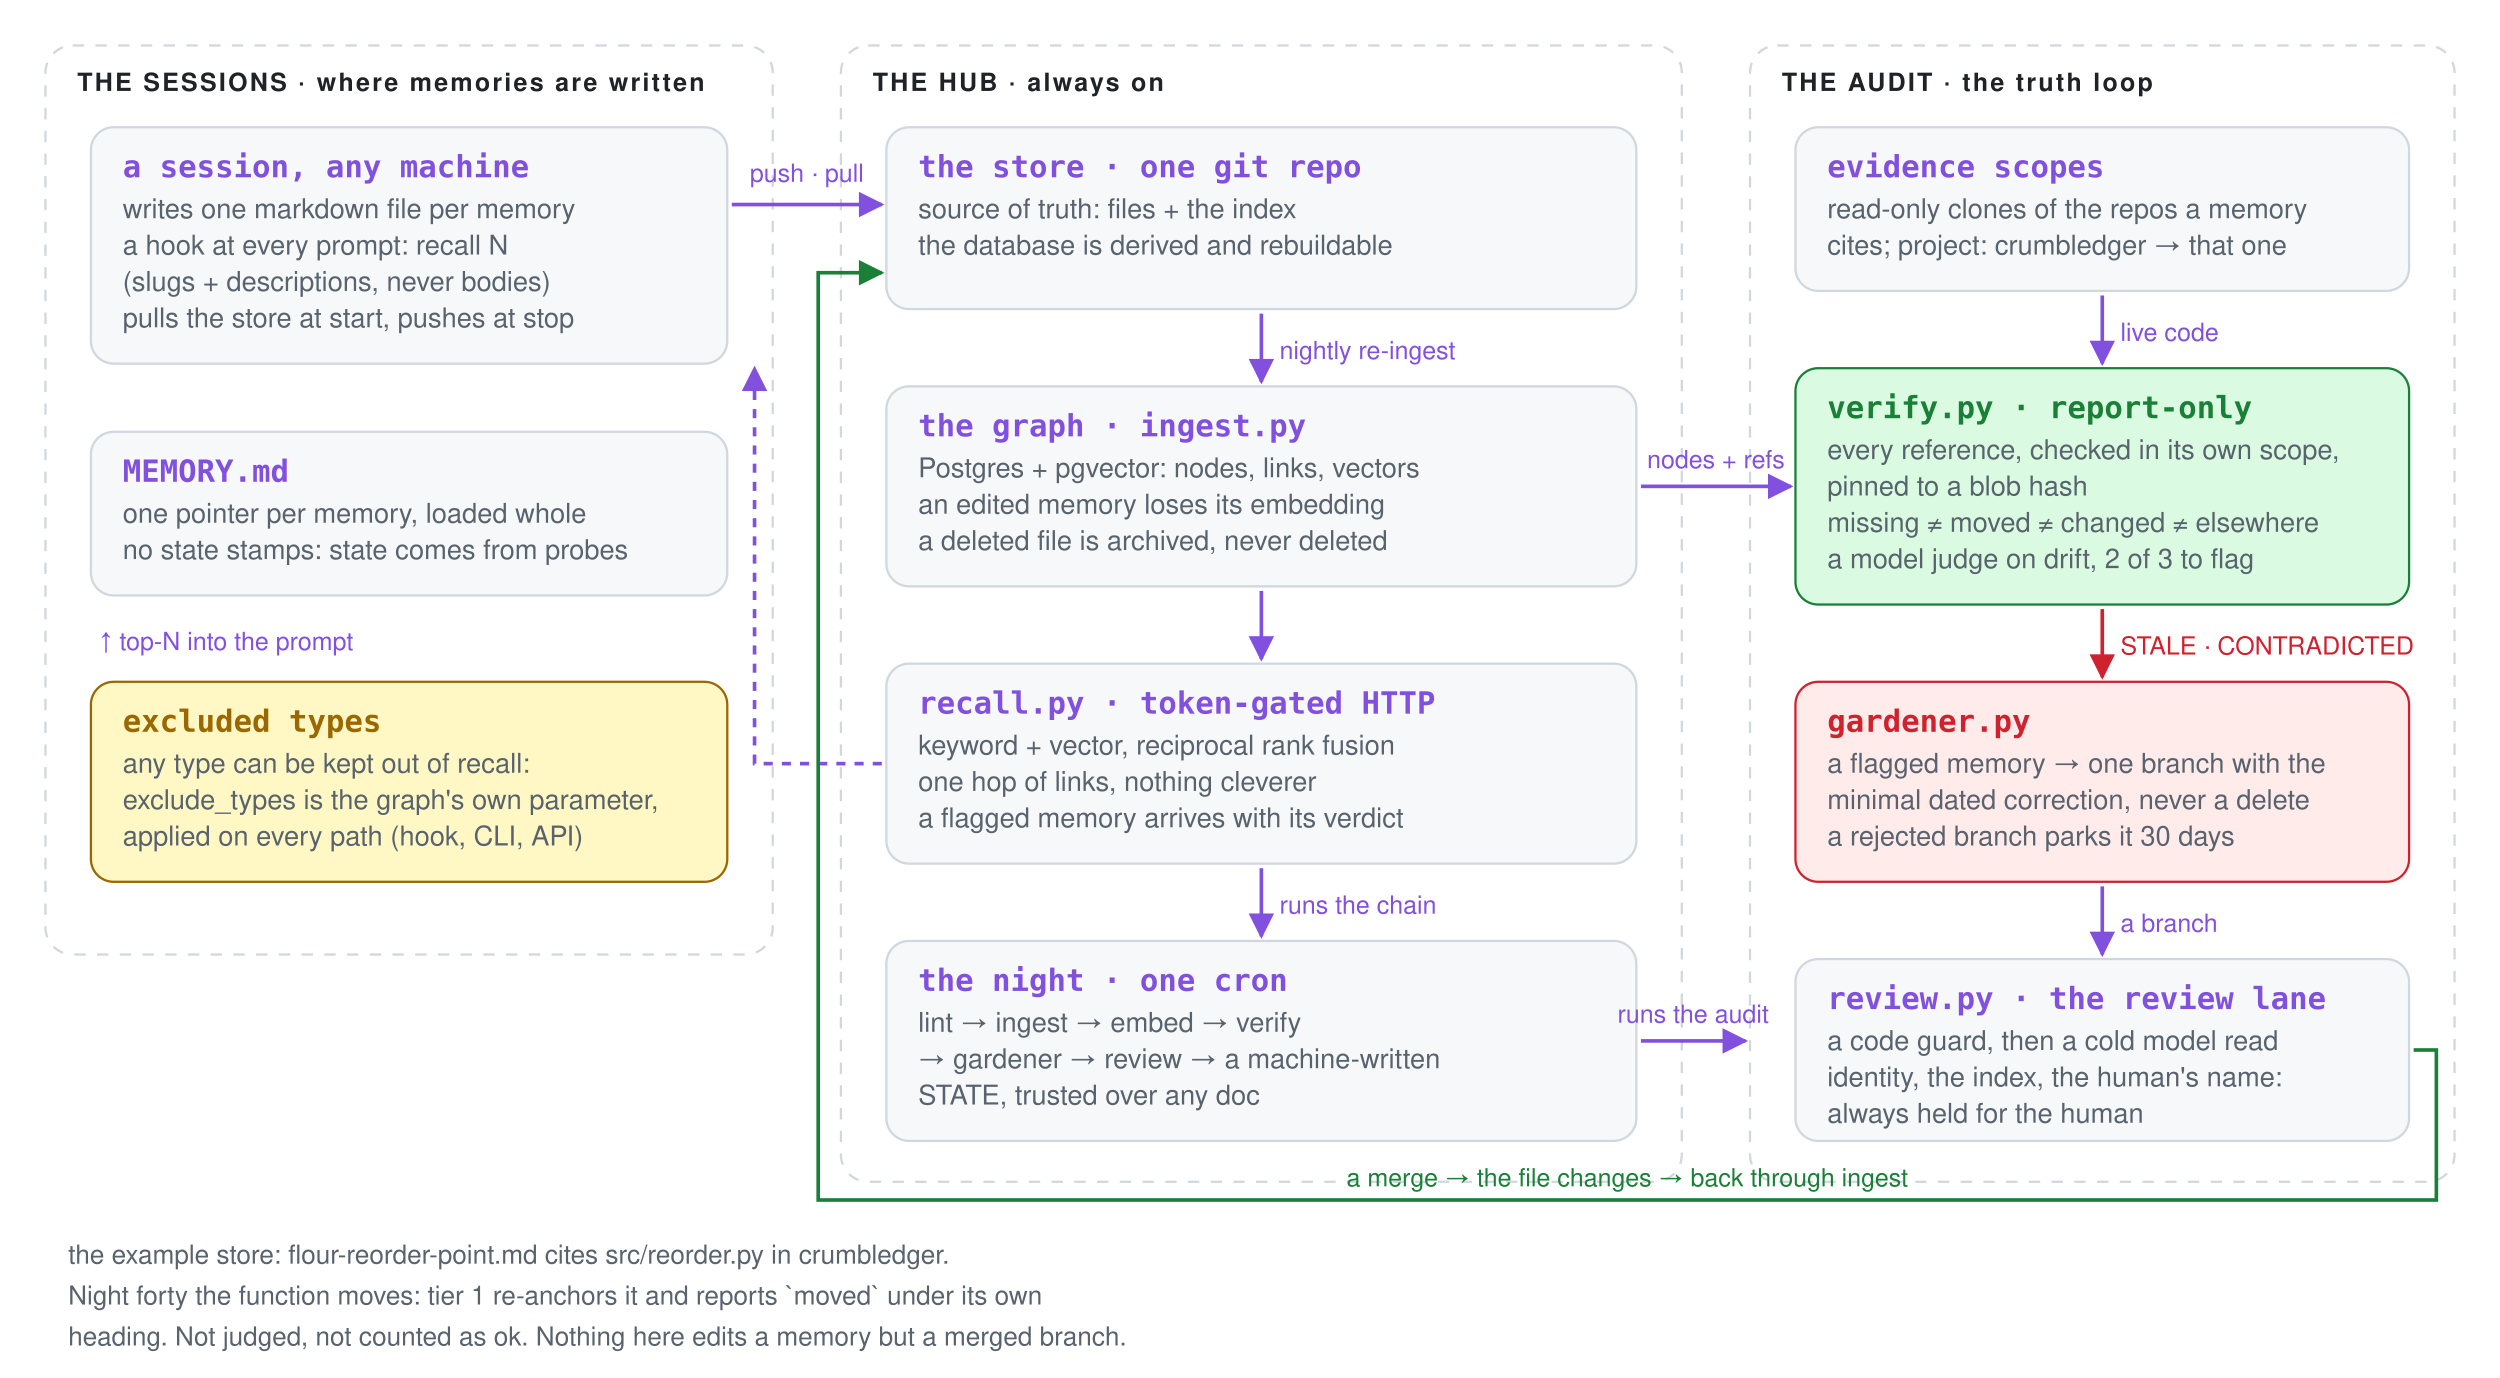
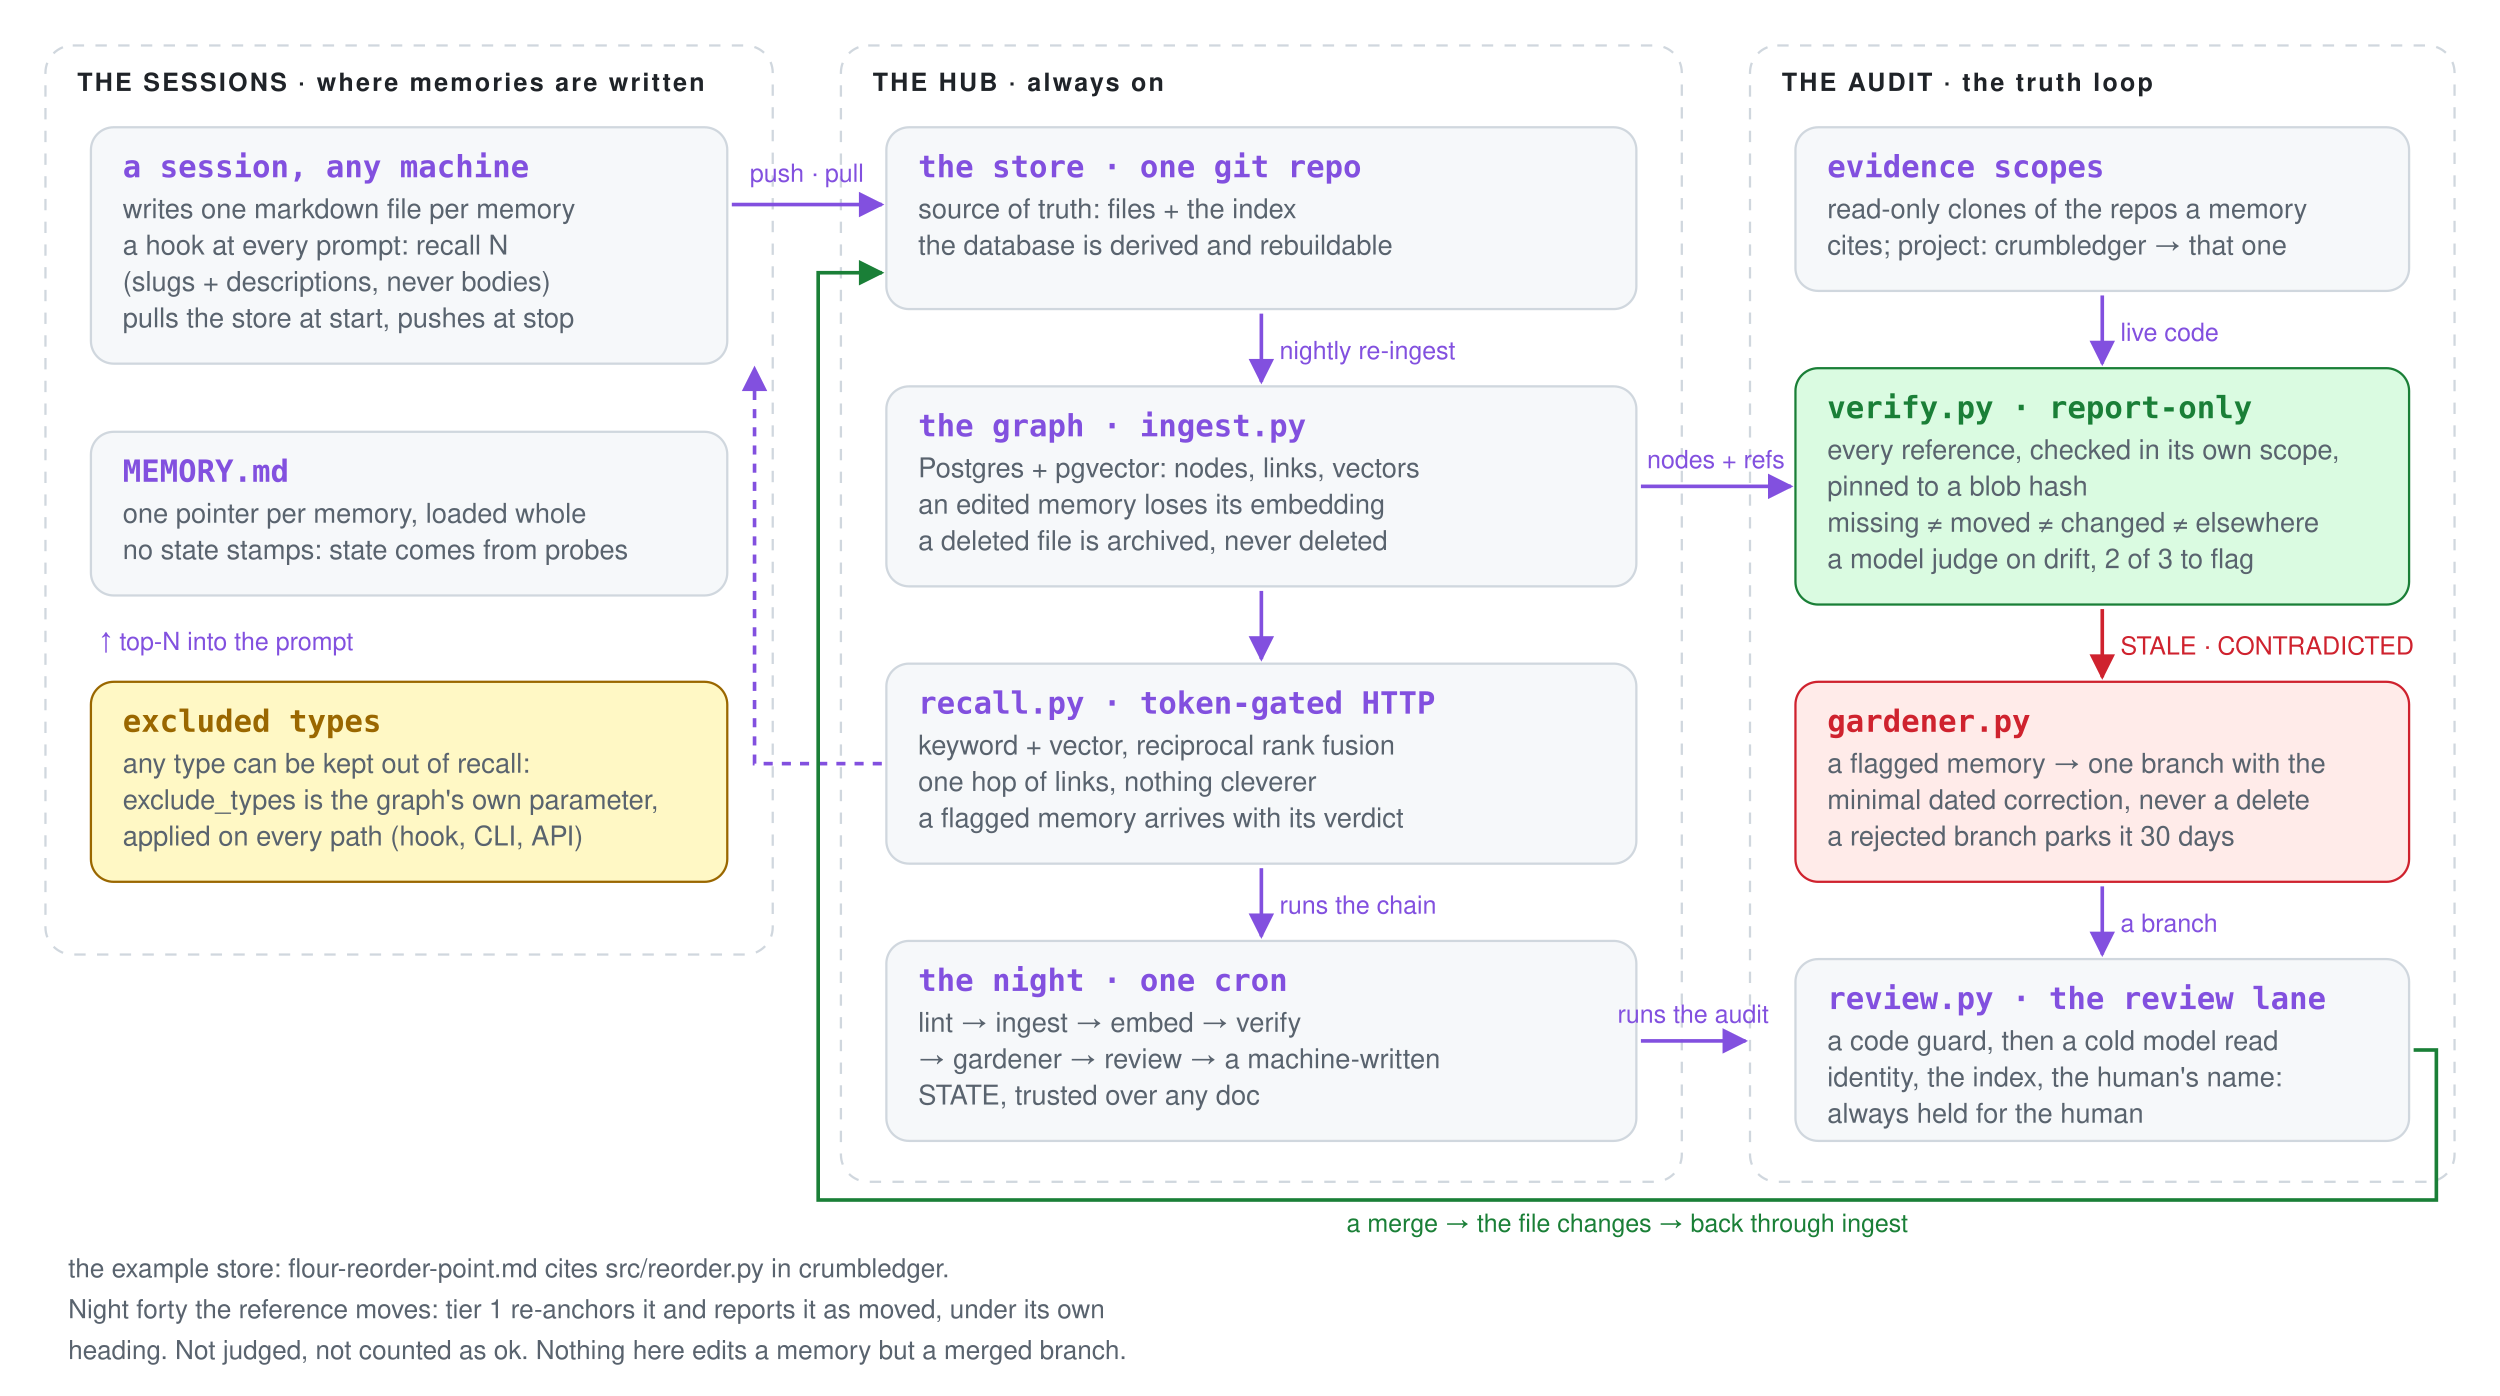
- <svg xmlns="http://www.w3.org/2000/svg" width="1100" height="606" viewBox="0 0 1100 606" role="img" aria-label="Every piece, on one map: sessions write files to one store; the hub ingests them into a graph and serves recall back; the Verifier checks every reference against read-only clones, the Gardener opens a branch, the review lane merges or holds, and the merged file comes back through ingest.">
+ <svg xmlns="http://www.w3.org/2000/svg" width="1100" height="614" viewBox="0 0 1100 614" role="img" aria-label="Every piece, on one map: sessions write files to one store; the hub ingests them into a graph and serves recall back; the Verifier checks every reference against read-only clones, the Gardener opens a branch, the review lane merges or holds, and the merged file comes back through ingest.">
  <style>text{font-family:-apple-system,BlinkMacSystemFont,"Segoe UI",Helvetica,Arial,sans-serif}.m{font-family:ui-monospace,SFMono-Regular,Menlo,Consolas,monospace}</style>
  <defs>
    <marker id="a" viewBox="0 0 10 10" refX="9" refY="5" markerWidth="7" markerHeight="7" orient="auto-start-reverse">
      <path d="M0 0 L10 5 L0 10 z" fill="#8250df" />
    </marker>
    <marker id="g" viewBox="0 0 10 10" refX="9" refY="5" markerWidth="7" markerHeight="7" orient="auto-start-reverse">
      <path d="M0 0 L10 5 L0 10 z" fill="#1a7f37" />
    </marker>
    <marker id="r" viewBox="0 0 10 10" refX="9" refY="5" markerWidth="7" markerHeight="7" orient="auto-start-reverse">
      <path d="M0 0 L10 5 L0 10 z" fill="#cf222e" />
    </marker>
  </defs>
  <rect x="20" y="20" width="320" height="400" rx="12" fill="none" stroke="#d0d7de" stroke-dasharray="5 5" />
  <text x="34" y="40" font-size="11" font-weight="600" fill="#1f2328" letter-spacing="1">THE SESSIONS · where memories are written</text>
  <rect x="370" y="20" width="370" height="500" rx="12" fill="none" stroke="#d0d7de" stroke-dasharray="5 5" />
  <text x="384" y="40" font-size="11" font-weight="600" fill="#1f2328" letter-spacing="1">THE HUB · always on</text>
  <rect x="770" y="20" width="310" height="500" rx="12" fill="none" stroke="#d0d7de" stroke-dasharray="5 5" />
  <text x="784" y="40" font-size="11" font-weight="600" fill="#1f2328" letter-spacing="1">THE AUDIT · the truth loop</text>
  <rect x="40" y="56" width="280" height="104" rx="10" fill="#f6f8fa" stroke="#d0d7de" />
  <text x="54" y="78" class="m" font-size="13.5" font-weight="600" fill="#8250df">a session, any machine</text>
  <text x="54" y="96" font-size="12" fill="#59636e">writes one markdown file per memory</text>
  <text x="54" y="112" font-size="12" fill="#59636e">a hook at every prompt: recall N</text>
  <text x="54" y="128" font-size="12" fill="#59636e">(slugs + descriptions, never bodies)</text>
  <text x="54" y="144" font-size="12" fill="#59636e">pulls the store at start, pushes at stop</text>
  <rect x="40" y="190" width="280" height="72" rx="10" fill="#f6f8fa" stroke="#d0d7de" />
  <text x="54" y="212" class="m" font-size="13.5" font-weight="600" fill="#8250df">MEMORY.md</text>
  <text x="54" y="230" font-size="12" fill="#59636e">one pointer per memory, loaded whole</text>
  <text x="54" y="246" font-size="12" fill="#59636e">no state stamps: state comes from probes</text>
  <rect x="40" y="300" width="280" height="88" rx="10" fill="#fff8c5" stroke="#9a6700" />
  <text x="54" y="322" class="m" font-size="13.5" font-weight="600" fill="#9a6700">excluded types</text>
  <text x="54" y="340" font-size="12" fill="#59636e">any type can be kept out of recall:</text>
  <text x="54" y="356" font-size="12" fill="#59636e">exclude_types is the graph's own parameter,</text>
  <text x="54" y="372" font-size="12" fill="#59636e">applied on every path (hook, CLI, API)</text>
  <rect x="390" y="56" width="330" height="80" rx="10" fill="#f6f8fa" stroke="#d0d7de" />
  <text x="404" y="78" class="m" font-size="13.5" font-weight="600" fill="#8250df">the store · one git repo</text>
  <text x="404" y="96" font-size="12" fill="#59636e">source of truth: files + the index</text>
  <text x="404" y="112" font-size="12" fill="#59636e">the database is derived and rebuildable</text>
  <rect x="390" y="170" width="330" height="88" rx="10" fill="#f6f8fa" stroke="#d0d7de" />
  <text x="404" y="192" class="m" font-size="13.5" font-weight="600" fill="#8250df">the graph · ingest.py</text>
  <text x="404" y="210" font-size="12" fill="#59636e">Postgres + pgvector: nodes, links, vectors</text>
  <text x="404" y="226" font-size="12" fill="#59636e">an edited memory loses its embedding</text>
  <text x="404" y="242" font-size="12" fill="#59636e">a deleted file is archived, never deleted</text>
  <rect x="390" y="292" width="330" height="88" rx="10" fill="#f6f8fa" stroke="#d0d7de" />
  <text x="404" y="314" class="m" font-size="13.5" font-weight="600" fill="#8250df">recall.py · token-gated HTTP</text>
  <text x="404" y="332" font-size="12" fill="#59636e">keyword + vector, reciprocal rank fusion</text>
  <text x="404" y="348" font-size="12" fill="#59636e">one hop of links, nothing cleverer</text>
  <text x="404" y="364" font-size="12" fill="#59636e">a flagged memory arrives with its verdict</text>
  <rect x="390" y="414" width="330" height="88" rx="10" fill="#f6f8fa" stroke="#d0d7de" />
  <text x="404" y="436" class="m" font-size="13.5" font-weight="600" fill="#8250df">the night · one cron</text>
  <text x="404" y="454" font-size="12" fill="#59636e">lint → ingest → embed → verify</text>
  <text x="404" y="470" font-size="12" fill="#59636e">→ gardener → review → a machine-written</text>
  <text x="404" y="486" font-size="12" fill="#59636e">STATE, trusted over any doc</text>
  <rect x="790" y="56" width="270" height="72" rx="10" fill="#f6f8fa" stroke="#d0d7de" />
  <text x="804" y="78" class="m" font-size="13.5" font-weight="600" fill="#8250df">evidence scopes</text>
  <text x="804" y="96" font-size="12" fill="#59636e">read-only clones of the repos a memory</text>
  <text x="804" y="112" font-size="12" fill="#59636e">cites; project: crumbledger → that one</text>
  <rect x="790" y="162" width="270" height="104" rx="10" fill="#dafbe1" stroke="#1a7f37" />
  <text x="804" y="184" class="m" font-size="13.5" font-weight="600" fill="#1a7f37">verify.py · report-only</text>
  <text x="804" y="202" font-size="12" fill="#59636e">every reference, checked in its own scope,</text>
  <text x="804" y="218" font-size="12" fill="#59636e">pinned to a blob hash</text>
  <text x="804" y="234" font-size="12" fill="#59636e">missing ≠ moved ≠ changed ≠ elsewhere</text>
  <text x="804" y="250" font-size="12" fill="#59636e">a model judge on drift, 2 of 3 to flag</text>
  <rect x="790" y="300" width="270" height="88" rx="10" fill="#ffebe9" stroke="#cf222e" />
  <text x="804" y="322" class="m" font-size="13.5" font-weight="600" fill="#cf222e">gardener.py</text>
  <text x="804" y="340" font-size="12" fill="#59636e">a flagged memory → one branch with the</text>
  <text x="804" y="356" font-size="12" fill="#59636e">minimal dated correction, never a delete</text>
  <text x="804" y="372" font-size="12" fill="#59636e">a rejected branch parks it 30 days</text>
  <rect x="790" y="422" width="270" height="80" rx="10" fill="#f6f8fa" stroke="#d0d7de" />
  <text x="804" y="444" class="m" font-size="13.5" font-weight="600" fill="#8250df">review.py · the review lane</text>
  <text x="804" y="462" font-size="12" fill="#59636e">a code guard, then a cold model read</text>
  <text x="804" y="478" font-size="12" fill="#59636e">identity, the index, the human's name:</text>
  <text x="804" y="494" font-size="12" fill="#59636e">always held for the human</text>
  <path d="M322 90 L388 90" fill="none" stroke="#8250df" stroke-width="1.6" marker-end="url(#a)" />
  <text x="355" y="80" font-size="11" fill="#8250df" text-anchor="middle">push · pull</text>
  <path d="M555 138 L555 168" fill="none" stroke="#8250df" stroke-width="1.6" marker-end="url(#a)" />
  <text x="563" y="158" font-size="11" fill="#8250df" text-anchor="start">nightly re-ingest</text>
  <path d="M555 260 L555 290" fill="none" stroke="#8250df" stroke-width="1.6" marker-end="url(#a)" />
  <path d="M555 382 L555 412" fill="none" stroke="#8250df" stroke-width="1.6" marker-end="url(#a)" />
  <text x="563" y="402" font-size="11" fill="#8250df" text-anchor="start">runs the chain</text>
  <path d="M388 336 L332 336 L332 162" fill="none" stroke="#8250df" stroke-width="1.6" stroke-dasharray="4 4" marker-end="url(#a)" />
  <text x="44" y="286" font-size="11" fill="#8250df" text-anchor="start">↑ top-N into the prompt</text>
  <path d="M722 214 L788 214" fill="none" stroke="#8250df" stroke-width="1.6" marker-end="url(#a)" />
  <text x="755" y="206" font-size="11" fill="#8250df" text-anchor="middle">nodes + refs</text>
  <path d="M925 130 L925 160" fill="none" stroke="#8250df" stroke-width="1.6" marker-end="url(#a)" />
  <text x="933" y="150" font-size="11" fill="#8250df" text-anchor="start">live code</text>
  <path d="M722 458 L768 458" fill="none" stroke="#8250df" stroke-width="1.6" marker-end="url(#a)" />
  <text x="745" y="450" font-size="11" fill="#8250df" text-anchor="middle">runs the audit</text>
  <path d="M925 268 L925 298" fill="none" stroke="#cf222e" stroke-width="1.6" marker-end="url(#r)" />
  <text x="933" y="288" font-size="11" fill="#cf222e" text-anchor="start">STALE · CONTRADICTED</text>
  <path d="M925 390 L925 420" fill="none" stroke="#8250df" stroke-width="1.6" marker-end="url(#a)" />
  <text x="933" y="410" font-size="11" fill="#8250df" text-anchor="start">a branch</text>
  <path d="M1062 462 L1072 462 L1072 528 L360 528 L360 120 L388 120" fill="none" stroke="#1a7f37" stroke-width="1.6" marker-end="url(#g)" />
-   <text x="716" y="522" font-size="11" fill="#1a7f37" text-anchor="middle">a merge → the file changes → back through ingest</text>
-   <text x="30" y="556" font-size="11.5" fill="#59636e" text-anchor="start">the example store: flour-reorder-point.md cites src/reorder.py in crumbledger.</text>
-   <text x="30" y="574" font-size="11.5" fill="#59636e" text-anchor="start">Night forty the function moves: tier 1 re-anchors it and reports `moved` under its own</text>
-   <text x="30" y="592" font-size="11.5" fill="#59636e" text-anchor="start">heading. Not judged, not counted as ok. Nothing here edits a memory but a merged branch.</text>
+   <text x="716" y="542" font-size="11" fill="#1a7f37" text-anchor="middle">a merge → the file changes → back through ingest</text>
+   <text x="30" y="562" font-size="11.5" fill="#59636e" text-anchor="start">the example store: flour-reorder-point.md cites src/reorder.py in crumbledger.</text>
+   <text x="30" y="580" font-size="11.5" fill="#59636e" text-anchor="start">Night forty the reference moves: tier 1 re-anchors it and reports it as moved, under its own</text>
+   <text x="30" y="598" font-size="11.5" fill="#59636e" text-anchor="start">heading. Not judged, not counted as ok. Nothing here edits a memory but a merged branch.</text>
</svg>
